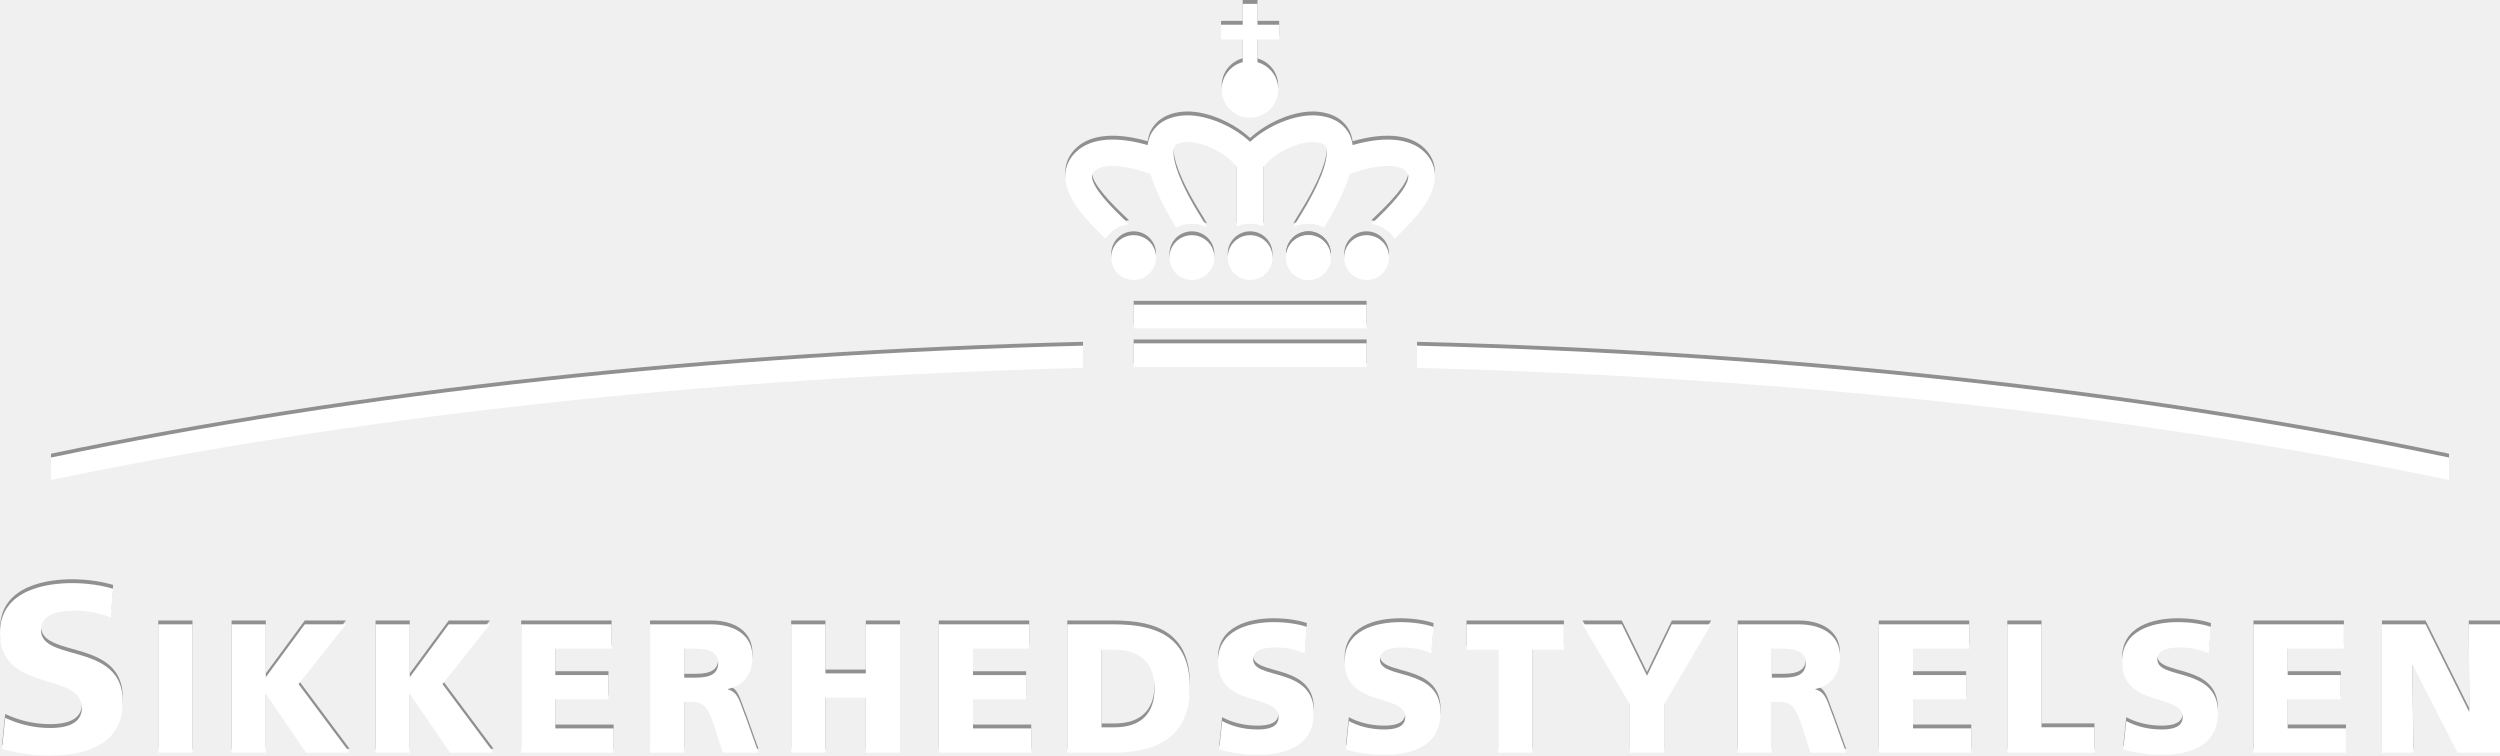
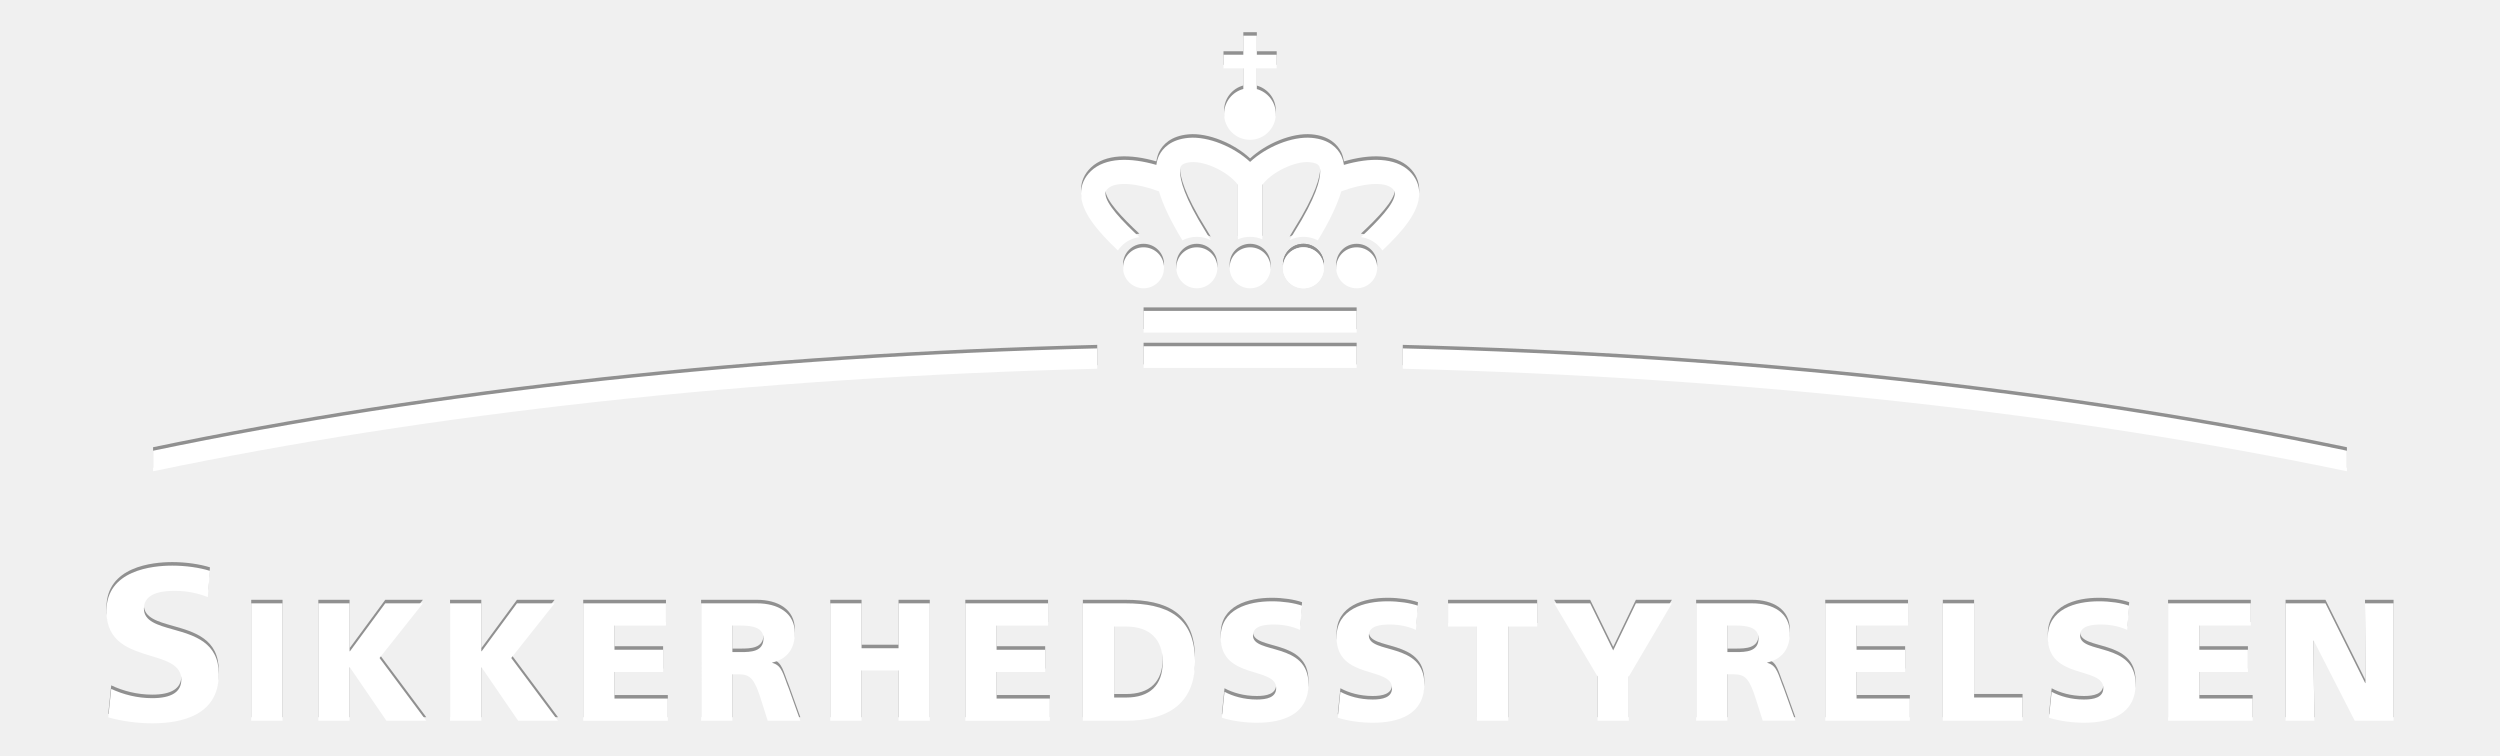
- <svg xmlns="http://www.w3.org/2000/svg" version="1.1" id="Layer_1" x="0px" y="0px" width="648.882px" height="196.097px" viewBox="96.504 199.451 648.882 196.097" enable-background="new 96.504 199.451 648.882 196.097" xml:space="preserve">
+ <svg xmlns="http://www.w3.org/2000/svg" version="1.1" id="Layer_1" x="0px" y="0px" width="180px" height="54.396px" viewBox="0 0 180 54.396" enable-background="new 0 0 180 54.396" xml:space="preserve">
  <g id="logo" opacity="0.4">
</g>
  <g id="Layer_2">
    <g>
      <g opacity="0.4">
-         <path d="M377.597,288.17c-96.5,2.399-188.145,12.39-267.858,29.037v5.819c77.802-16.254,169.3-26.619,267.858-29.085V288.17z" />
-         <path d="M464.291,288.17c96.494,2.399,188.143,12.39,267.857,29.037v5.819c-77.805-16.254-169.299-26.619-267.857-29.085V288.17     L464.291,288.17z" />
-         <rect x="390.75" y="277.535" width="60.455" height="6.146" />
-         <path d="M411.689,265.29c0,3.208-2.613,5.826-5.837,5.826c-3.21,0-5.809-2.618-5.809-5.826c0-3.206,2.599-5.797,5.809-5.797     C409.076,259.493,411.689,262.084,411.689,265.29z" />
-         <path d="M441.916,265.29c0,3.208-2.602,5.826-5.818,5.826c-3.213,0-5.811-2.618-5.811-5.826c0-3.206,2.598-5.797,5.811-5.797     C439.314,259.493,441.916,262.084,441.916,265.29z" />
-         <path d="M441.916,265.29c0,3.208-2.602,5.826-5.818,5.826c-3.213,0-5.811-2.618-5.811-5.826c0-3.206,2.598-5.797,5.811-5.797     C439.314,259.493,441.916,262.084,441.916,265.29z" />
-         <path d="M457.031,265.29c0,3.208-2.602,5.826-5.828,5.826c-3.219,0-5.811-2.618-5.811-5.826c0-3.206,2.592-5.797,5.811-5.797     C454.429,259.493,457.031,262.084,457.031,265.29z" />
-         <path d="M384.926,265.29c0,3.208,2.606,5.826,5.824,5.826s5.809-2.618,5.809-5.826c0-3.206-2.591-5.797-5.809-5.797     S384.926,262.084,384.926,265.29z" />
-         <path d="M428.519,208.714v-3.851h-5.633v-5.412h-3.833v5.412h-5.631v3.851h5.631v5.857c-3.138,0.845-5.458,3.678-5.458,7.083     c0,4.051,3.287,7.343,7.338,7.343c4.058,0,7.33-3.292,7.33-7.343c0-3.367-2.279-6.183-5.379-7.05v-5.891L428.519,208.714     L428.519,208.714z" />
-         <rect x="390.75" y="287.563" width="60.455" height="6.149" />
-         <path d="M426.791,265.29c0,3.208-2.594,5.826-5.817,5.826c-3.218,0-5.81-2.618-5.81-5.826c0-3.206,2.592-5.797,5.81-5.797     C424.197,259.493,426.791,262.084,426.791,265.29z" />
-         <path d="M466.164,237.867c-4.084-3.895-11.186-3.895-18.574-1.756c-0.154-0.956-0.398-1.867-0.795-2.678     c-1.006-2.033-3.295-4.552-8.357-4.998c-5.576-0.482-12.896,2.584-17.463,6.828c-4.552-4.244-11.874-7.31-17.446-6.828     c-5.077,0.445-7.355,2.965-8.381,4.998c-0.386,0.812-0.632,1.722-0.771,2.678c-7.389-2.139-14.489-2.139-18.572,1.756     c-1.878,1.78-2.837,4.01-2.806,6.452c0.067,5.2,4.658,10.552,10.455,16.075c0.312-0.468,0.674-0.906,1.086-1.311     c1.37-1.368,3.114-2.228,5.01-2.48c-4.827-4.511-9.579-9.435-9.627-12.368c0-0.441,0.108-0.831,0.646-1.366     c2.228-2.122,8.141-1.628,14.555,0.754c1.147,3.875,3.331,8.456,6.646,13.897c1.253-0.653,2.643-0.997,4.098-0.997     c1.411,0,2.746,0.333,3.926,0.927c-0.783-1.325-1.312-2.197-1.312-2.197c-6.277-10.009-7.384-14.952-7.384-17.194     c0-0.882,0.161-1.354,0.261-1.544c0.335-0.655,1.271-1.041,2.77-1.18c4.228-0.376,10.877,2.934,13.389,6.445v15.446     c1.077-0.462,2.25-0.703,3.458-0.703c1.219,0,2.387,0.241,3.469,0.703V241.78c2.512-3.511,9.164-6.821,13.395-6.445     c1.502,0.14,2.422,0.525,2.76,1.18c0.092,0.19,0.27,0.662,0.27,1.544c0,2.242-1.107,7.185-7.395,17.194     c0,0-0.516,0.872-1.305,2.197c1.184-0.595,2.52-0.927,3.93-0.927c1.445,0,2.848,0.344,4.096,0.997     c3.309-5.441,5.496-10.022,6.646-13.897c6.402-2.382,12.316-2.876,14.553-0.754c0.535,0.535,0.65,0.925,0.65,1.366     c-0.059,2.933-4.809,7.856-9.629,12.368c1.893,0.253,3.641,1.112,5.004,2.48c0.414,0.405,0.781,0.843,1.088,1.311     c5.801-5.523,10.387-10.875,10.453-16.075C468.992,241.877,468.033,239.646,466.164,237.867z" />
-         <path d="M340.171,360.497h23.479v6.311h-14.605v6.864h13.786v6.296h-13.786v7.543h15.125v6.297h-23.999V360.497z" />
-         <path d="M413.712,385.594c2.295,1.248,5.494,2.197,9.168,2.197c2.811,0,5.484-0.578,5.484-3.242     c0-6.209-15.742-2.293-15.742-14.411c0-8.012,7.82-10.214,14.503-10.214c3.199,0,6.344,0.478,8.588,1.248l-0.572,6.864     c-2.289-1.045-4.865-1.527-7.395-1.527c-2.246,0-5.971,0.193-5.971,3.104c0,5.391,15.75,1.763,15.75,13.785     c0,8.643-7.25,10.974-14.646,10.974c-3.102,0-6.97-0.468-9.93-1.427L413.712,385.594z" />
-         <path d="M446.597,385.594c2.293,1.248,5.482,2.197,9.158,2.197c2.816,0,5.486-0.578,5.486-3.242     c0-6.209-15.748-2.293-15.748-14.411c0-8.012,7.828-10.214,14.504-10.214c3.199,0,6.35,0.478,8.594,1.248l-0.578,6.864     c-2.281-1.045-4.863-1.527-7.389-1.527c-2.244,0-5.969,0.193-5.969,3.104c0,5.391,15.748,1.763,15.748,13.785     c0,8.643-7.256,10.974-14.648,10.974c-3.104,0-6.961-0.468-9.92-1.427L446.597,385.594z" />
-         <path d="M485.345,367.082h-8.213v-6.585h25.289v6.585h-8.203v26.72h-8.873V367.082z" />
-         <path d="M519.55,381.254l-12.307-20.757h10.211l6.537,13.361l6.439-13.361h10.213l-12.217,20.757v12.548h-8.877V381.254     L519.55,381.254z" />
-         <path d="M547.513,360.497h15.838c5.926,0,10.742,2.674,10.742,8.4c0,4.438-2.104,7.39-6.395,8.396v0.098     c2.859,0.766,3.053,3.289,4.719,7.346l3.248,9.064h-9.258l-1.908-6.011c-1.812-5.724-2.957-7.158-6.252-7.158h-1.859v13.169     h-8.873v-33.305H547.513z M556.386,374.337h2.342c2.865,0,6.492-0.097,6.492-3.868c0-3.103-3.102-3.671-6.492-3.671h-2.342     V374.337z" />
-         <path d="M584.152,360.497h23.482v6.301h-14.602v6.869h13.787v6.301h-13.787v7.534h15.125v6.3H584.15v-33.305H584.152z" />
-         <path d="M617.509,360.497h8.873v26.716h13.742v6.589h-22.615V360.497L617.509,360.497z" />
-         <path d="M648.38,385.594c2.293,1.248,5.492,2.197,9.162,2.197c2.818,0,5.492-0.578,5.492-3.242     c0-6.209-15.746-2.293-15.746-14.411c0-8.012,7.816-10.214,14.504-10.214c3.193,0,6.348,0.478,8.582,1.248l-0.568,6.864     c-2.285-1.045-4.863-1.527-7.396-1.527c-2.244,0-5.959,0.193-5.959,3.104c0,5.391,15.746,1.763,15.746,13.785     c0,8.643-7.254,10.974-14.652,10.974c-3.098,0-6.965-0.468-9.924-1.427L648.38,385.594z" />
-         <path d="M681.406,360.497h23.469v6.301h-14.596v6.869h13.787v6.301h-13.787v7.534h15.125v6.3h-23.998V360.497z" />
-         <path d="M714.75,360.497h11.311l11.264,22.621h0.096l-0.139-22.621h8.105v33.305h-11.021l-11.643-22.755h-0.092l0.283,22.755     h-8.164V360.497L714.75,360.497z" />
-         <path d="M373.524,360.502h12.119c11.591,0,19.701,3.628,19.701,16.513c0,12.447-8.353,16.793-19.701,16.793h-12.119V360.502z      M382.397,387.224h3.43c6.638,0,10.355-3.437,10.355-10.063c0-6.638-3.862-10.072-10.355-10.072h-3.43V387.224z" />
-         <path d="M193.985,360.497h8.873v13.604h0.096l10.019-13.604h10.684l-12.302,15.511l13.266,17.8h-11.31l-10.356-15.125h-0.096     v15.125h-8.873L193.985,360.497L193.985,360.497z" />
-         <path d="M265.219,360.497h15.838c5.915,0,10.742,2.674,10.742,8.4c0,4.438-2.11,7.398-6.397,8.4v0.098     c2.861,0.75,3.054,3.289,4.721,7.351l3.247,9.062h-9.258l-1.908-6.008c-1.811-5.73-2.958-7.162-6.252-7.162h-1.859v13.17h-8.873     v-33.311H265.219z M274.092,374.337h2.341c2.861,0,6.484-0.092,6.484-3.863c0-3.098-3.102-3.67-6.484-3.67h-2.341V374.337z" />
-         <path d="M301.857,360.497h8.882v12.74h10.491v-12.74h8.872v33.311h-8.872v-14.264h-10.491v14.264h-8.882V360.497z" />
-         <path d="M231.77,360.497h23.478v6.307h-14.605v6.863h13.796v6.301h-13.796v7.543h15.135v6.297H231.77V360.497z" />
-         <path d="M156.62,360.497h8.873v13.604h0.096l10.02-13.604h10.684l-12.303,15.511l13.266,17.8h-11.311l-10.356-15.125h-0.096     v15.125h-8.873V360.497L156.62,360.497z" />
-         <path d="M137.583,360.502h8.883v33.306h-8.883V360.502z" />
-         <path d="M96.504,362.709c0,8.892,6.71,10.915,12.63,12.707c4.432,1.339,8.618,2.601,8.618,6.733c0,3.488-2.779,5.256-8.271,5.256     c-4.147,0-8.17-0.997-11.619-2.635c-0.164,1.612-0.718,6.959-0.838,8.067c3.555,1.05,8.228,1.71,12.457,1.71     c8.623,0,18.897-2.418,18.897-13.939c0-9.057-6.96-11.012-13.107-12.741c-4.181-1.181-8.141-2.288-8.141-5.862     c0-5.048,6.71-5.048,8.917-5.048c3.285,0,6.402,0.665,9.205,1.763c0.13-1.531,0.525-6.334,0.617-7.438     c-2.948-0.915-6.831-1.483-10.66-1.483C109.587,349.799,96.504,351.062,96.504,362.709z" />
+         <path d="M79,24.83c-24.49,0.609-47.747,3.145-67.978,7.369v1.477C30.767,29.551,53.988,26.921,79,26.295V24.83z" />
+         <path d="M101,24.83c24.488,0.609,47.747,3.145,67.977,7.369v1.477c-19.746-4.125-42.965-6.755-67.977-7.381V24.83L101,24.83z" />
+         <rect x="82.337" y="22.132" width="15.342" height="1.56" />
+         <path d="M87.651,19.024c0,0.815-0.664,1.479-1.481,1.479c-0.815,0-1.474-0.664-1.474-1.479c0-0.813,0.659-1.471,1.474-1.471     C86.988,17.552,87.651,18.21,87.651,19.024z" />
+         <path d="M95.322,19.024c0,0.815-0.66,1.479-1.477,1.479c-0.814,0-1.474-0.664-1.474-1.479c0-0.813,0.66-1.471,1.474-1.471     C94.662,17.552,95.322,18.21,95.322,19.024z" />
+         <path d="M95.322,19.024c0,0.815-0.66,1.479-1.477,1.479c-0.814,0-1.474-0.664-1.474-1.479c0-0.813,0.66-1.471,1.474-1.471     C94.662,17.552,95.322,18.21,95.322,19.024z" />
+         <path d="M99.158,19.024c0,0.815-0.66,1.479-1.479,1.479c-0.816,0-1.474-0.664-1.474-1.479c0-0.813,0.658-1.471,1.474-1.471     C98.498,17.552,99.158,18.21,99.158,19.024z" />
+         <path d="M80.859,19.024c0,0.815,0.662,1.479,1.479,1.479c0.817,0,1.474-0.664,1.474-1.479c0-0.813-0.657-1.471-1.474-1.471     C81.521,17.552,80.859,18.21,80.859,19.024z" />
+         <path d="M91.922,4.666V3.689h-1.429V2.316H89.52v1.373h-1.429v0.977h1.429v1.487c-0.796,0.214-1.385,0.934-1.385,1.797     c0,1.028,0.834,1.864,1.862,1.864c1.03,0,1.86-0.835,1.86-1.864c0-0.855-0.578-1.568-1.365-1.789V4.666H91.922L91.922,4.666z" />
+         <rect x="82.337" y="24.677" width="15.342" height="1.56" />
+         <path d="M91.484,19.024c0,0.815-0.658,1.479-1.476,1.479c-0.817,0-1.475-0.664-1.475-1.479c0-0.813,0.657-1.471,1.475-1.471     C90.826,17.552,91.484,18.21,91.484,19.024z" />
+         <path d="M101.476,12.065c-1.037-0.988-2.838-0.988-4.714-0.445c-0.039-0.243-0.101-0.474-0.201-0.681     c-0.255-0.515-0.836-1.155-2.122-1.268c-1.414-0.123-3.272,0.656-4.431,1.733c-1.155-1.077-3.013-1.855-4.427-1.733     c-1.289,0.112-1.867,0.752-2.127,1.268c-0.099,0.207-0.161,0.438-0.196,0.681c-1.875-0.543-3.677-0.543-4.713,0.445     c-0.476,0.452-0.719,1.017-0.711,1.637c0.017,1.32,1.183,2.678,2.654,4.08c0.078-0.119,0.17-0.23,0.275-0.333     c0.347-0.347,0.79-0.565,1.271-0.628c-1.225-1.146-2.432-2.395-2.444-3.139c0-0.112,0.027-0.211,0.165-0.347     c0.564-0.539,2.065-0.414,3.693,0.191c0.291,0.984,0.845,2.146,1.686,3.527c0.318-0.166,0.671-0.253,1.041-0.253     c0.358,0,0.698,0.084,0.997,0.236c-0.199-0.337-0.333-0.558-0.333-0.558c-1.593-2.54-1.874-3.794-1.874-4.363     c0-0.225,0.041-0.344,0.066-0.392c0.085-0.167,0.323-0.264,0.703-0.3c1.073-0.095,2.76,0.745,3.397,1.636v3.92     c0.274-0.118,0.571-0.179,0.877-0.179c0.31,0,0.606,0.061,0.88,0.179v-3.92c0.638-0.891,2.326-1.731,3.399-1.636     c0.381,0.037,0.614,0.133,0.7,0.3c0.024,0.048,0.069,0.167,0.069,0.392c0,0.569-0.28,1.823-1.877,4.363     c0,0-0.13,0.221-0.331,0.558c0.3-0.151,0.639-0.236,0.997-0.236c0.366,0,0.723,0.087,1.04,0.253     c0.84-1.381,1.395-2.543,1.686-3.527c1.625-0.604,3.126-0.729,3.693-0.191c0.136,0.136,0.166,0.234,0.166,0.347     c-0.016,0.744-1.221,1.993-2.444,3.139c0.48,0.063,0.924,0.281,1.27,0.628c0.105,0.103,0.198,0.214,0.276,0.333     c1.472-1.402,2.636-2.76,2.652-4.08C102.193,13.082,101.95,12.516,101.476,12.065z" />
+         <path d="M69.502,43.185h5.958v1.602h-3.706v1.741h3.499v1.599h-3.499v1.915h3.838v1.597h-6.089V43.185z" />
+         <path d="M88.165,49.554c0.583,0.317,1.395,0.558,2.327,0.558c0.713,0,1.393-0.146,1.393-0.823c0-1.576-3.996-0.582-3.996-3.657     c0-2.033,1.984-2.592,3.681-2.592c0.811,0,1.61,0.121,2.179,0.317l-0.146,1.742c-0.58-0.265-1.233-0.388-1.876-0.388     c-0.569,0-1.515,0.049-1.515,0.788c0,1.368,3.998,0.447,3.998,3.498c0,2.193-1.841,2.786-3.718,2.786     c-0.787,0-1.768-0.119-2.52-0.363L88.165,49.554z" />
+         <path d="M96.51,49.554c0.582,0.317,1.391,0.558,2.324,0.558c0.715,0,1.393-0.146,1.393-0.823c0-1.576-3.997-0.582-3.997-3.657     c0-2.033,1.987-2.592,3.681-2.592c0.812,0,1.612,0.121,2.182,0.317l-0.148,1.742c-0.579-0.265-1.233-0.388-1.874-0.388     c-0.57,0-1.515,0.049-1.515,0.788c0,1.368,3.996,0.447,3.996,3.498c0,2.193-1.841,2.786-3.717,2.786     c-0.787,0-1.767-0.119-2.517-0.363L96.51,49.554z" />
+         <path d="M106.344,44.857h-2.085v-1.671h6.417v1.671h-2.082v6.782h-2.251V44.857z" />
+         <path d="M115.024,48.453l-3.124-5.268h2.592l1.658,3.391l1.634-3.391h2.592l-3.1,5.268v3.186h-2.253L115.024,48.453     L115.024,48.453z" />
+         <path d="M122.121,43.185h4.02c1.504,0,2.726,0.679,2.726,2.132c0,1.126-0.533,1.875-1.623,2.13v0.025     c0.725,0.195,0.775,0.834,1.197,1.865l0.825,2.3h-2.35l-0.484-1.525c-0.46-1.453-0.75-1.816-1.586-1.816h-0.472v3.341h-2.252     V43.185L122.121,43.185L122.121,43.185z M124.372,46.698h0.595c0.727,0,1.648-0.024,1.648-0.98c0-0.788-0.787-0.932-1.648-0.932     h-0.595V46.698z" />
+         <path d="M131.418,43.185h5.96v1.6h-3.706v1.743h3.498v1.6h-3.498v1.912h3.838v1.6h-6.092V43.185L131.418,43.185L131.418,43.185z" />
+         <path d="M139.884,43.185h2.251v6.78h3.488v1.673h-5.74V43.185L139.884,43.185z" />
+         <path d="M147.719,49.554c0.582,0.317,1.394,0.558,2.326,0.558c0.714,0,1.394-0.146,1.394-0.823c0-1.576-3.997-0.582-3.997-3.657     c0-2.033,1.984-2.592,3.681-2.592c0.811,0,1.611,0.121,2.178,0.317l-0.145,1.742c-0.58-0.265-1.234-0.388-1.877-0.388     c-0.569,0-1.512,0.049-1.512,0.788c0,1.368,3.996,0.447,3.996,3.498c0,2.193-1.84,2.786-3.718,2.786     c-0.786,0-1.768-0.119-2.519-0.363L147.719,49.554z" />
+         <path d="M156.1,43.185h5.956v1.6h-3.704v1.743h3.499v1.6h-3.499v1.912h3.838v1.6h-6.09V43.185z" />
+         <path d="M164.562,43.185h2.87l2.86,5.741h0.024l-0.036-5.741h2.057v8.453h-2.797l-2.955-5.775h-0.023l0.072,5.775h-2.072V43.185     L164.562,43.185z" />
+         <path d="M77.966,43.186h3.075c2.942,0,5,0.921,5,4.191c0,3.159-2.12,4.261-5,4.261h-3.075V43.186z M80.218,49.969h0.87     c1.685,0,2.628-0.873,2.628-2.553c0-1.686-0.98-2.557-2.628-2.557h-0.87V49.969z" />
+         <path d="M32.402,43.185h2.252v3.453h0.024l2.543-3.453h2.711l-3.122,3.937l3.367,4.517h-2.87l-2.628-3.838h-0.024v3.838h-2.252     L32.402,43.185L32.402,43.185z" />
+         <path d="M50.479,43.185h4.02c1.501,0,2.727,0.679,2.727,2.132c0,1.126-0.536,1.878-1.624,2.131v0.025     c0.726,0.19,0.775,0.834,1.198,1.866l0.825,2.299h-2.35l-0.483-1.524c-0.46-1.455-0.751-1.818-1.587-1.818h-0.472v3.342H50.48     L50.479,43.185L50.479,43.185L50.479,43.185z M52.732,46.698h0.594c0.726,0,1.645-0.023,1.645-0.98     c0-0.786-0.787-0.931-1.645-0.931h-0.594V46.698z" />
+         <path d="M59.778,43.185h2.254v3.234h2.663v-3.234h2.251v8.454h-2.251v-3.62h-2.663v3.62h-2.254V43.185z" />
+         <path d="M41.992,43.185h5.958v1.602h-3.707v1.741h3.501v1.6h-3.501v1.915h3.841v1.597h-6.092V43.185z" />
+         <path d="M22.92,43.185h2.251v3.453h0.025l2.542-3.453h2.711l-3.122,3.937l3.366,4.517h-2.871l-2.628-3.838h-0.025v3.838H22.92     V43.185L22.92,43.185z" />
+         <path d="M18.088,43.186h2.255v8.453h-2.255V43.186z" />
+         <path d="M7.663,43.746c0,2.257,1.704,2.771,3.206,3.225c1.125,0.34,2.187,0.661,2.187,1.709c0,0.885-0.706,1.334-2.099,1.334     c-1.052,0-2.073-0.254-2.949-0.669c-0.042,0.409-0.183,1.766-0.213,2.047c0.902,0.267,2.088,0.435,3.162,0.435     c2.189,0,4.796-0.614,4.796-3.538c0-2.298-1.767-2.794-3.327-3.233c-1.061-0.3-2.066-0.581-2.066-1.488     c0-1.281,1.703-1.281,2.264-1.281c0.833,0,1.624,0.168,2.336,0.447c0.032-0.388,0.133-1.607,0.156-1.887     c-0.748-0.232-1.733-0.377-2.706-0.377C10.983,40.47,7.663,40.792,7.663,43.746z" />
      </g>
      <g>
        <g>
          <g>
            <g>
-               <path fill="#FFFFFF" d="M377.597,289.17c-96.5,2.399-188.145,12.39-267.858,29.037v5.819        c77.802-16.254,169.3-26.619,267.858-29.085V289.17z" />
-               <path fill="#FFFFFF" d="M464.291,289.17c96.494,2.399,188.143,12.39,267.857,29.037v5.819        c-77.805-16.254-169.299-26.619-267.857-29.085V289.17L464.291,289.17z" />
+               <path fill="#FFFFFF" d="M79,25.084c-24.49,0.609-47.747,3.145-67.978,7.369v1.477C30.767,29.805,53.988,27.175,79,26.549        V25.084z" />
+               <path fill="#FFFFFF" d="M101,25.084c24.488,0.609,47.747,3.145,67.977,7.369v1.477c-19.746-4.125-42.965-6.755-67.977-7.381        V25.084L101,25.084z" />
              <g>
-                 <rect x="390.75" y="278.535" fill="#FFFFFF" width="60.455" height="6.146" />
-                 <path fill="#FFFFFF" d="M411.689,266.29c0,3.208-2.613,5.826-5.837,5.826c-3.21,0-5.809-2.618-5.809-5.826         c0-3.206,2.599-5.797,5.809-5.797C409.076,260.493,411.689,263.084,411.689,266.29z" />
-                 <path fill="#FFFFFF" d="M441.916,266.29c0,3.208-2.602,5.826-5.818,5.826c-3.213,0-5.811-2.618-5.811-5.826         c0-3.206,2.598-5.797,5.811-5.797C439.314,260.493,441.916,263.084,441.916,266.29z" />
-                 <path fill="#FFFFFF" d="M441.916,266.29c0,3.208-2.602,5.826-5.818,5.826c-3.213,0-5.811-2.618-5.811-5.826         c0-3.206,2.598-5.797,5.811-5.797C439.314,260.493,441.916,263.084,441.916,266.29z" />
-                 <path fill="#FFFFFF" d="M457.031,266.29c0,3.208-2.602,5.826-5.828,5.826c-3.219,0-5.811-2.618-5.811-5.826         c0-3.206,2.592-5.797,5.811-5.797C454.429,260.493,457.031,263.084,457.031,266.29z" />
-                 <path fill="#FFFFFF" d="M384.926,266.29c0,3.208,2.606,5.826,5.824,5.826s5.809-2.618,5.809-5.826         c0-3.206-2.591-5.797-5.809-5.797S384.926,263.084,384.926,266.29z" />
-                 <path fill="#FFFFFF" d="M428.519,209.714v-3.851h-5.633v-5.412h-3.833v5.412h-5.631v3.851h5.631v5.857         c-3.138,0.845-5.458,3.678-5.458,7.083c0,4.051,3.287,7.343,7.338,7.343c4.058,0,7.33-3.292,7.33-7.343         c0-3.367-2.279-6.183-5.379-7.05v-5.891L428.519,209.714L428.519,209.714z" />
-                 <rect x="390.75" y="288.563" fill="#FFFFFF" width="60.455" height="6.149" />
-                 <path fill="#FFFFFF" d="M426.791,266.29c0,3.208-2.594,5.826-5.817,5.826c-3.218,0-5.81-2.618-5.81-5.826         c0-3.206,2.592-5.797,5.81-5.797C424.197,260.493,426.791,263.084,426.791,266.29z" />
-                 <path fill="#FFFFFF" d="M466.164,238.867c-4.084-3.895-11.186-3.895-18.574-1.756c-0.154-0.956-0.398-1.867-0.795-2.678         c-1.006-2.033-3.295-4.552-8.357-4.998c-5.576-0.482-12.896,2.584-17.463,6.828c-4.552-4.244-11.874-7.31-17.446-6.828         c-5.077,0.445-7.355,2.965-8.381,4.998c-0.386,0.812-0.632,1.722-0.771,2.678c-7.389-2.139-14.489-2.139-18.572,1.756         c-1.878,1.78-2.837,4.01-2.806,6.452c0.067,5.2,4.658,10.552,10.455,16.075c0.312-0.468,0.674-0.906,1.086-1.311         c1.37-1.368,3.114-2.228,5.01-2.48c-4.827-4.511-9.579-9.435-9.627-12.368c0-0.441,0.108-0.831,0.646-1.366         c2.228-2.122,8.141-1.628,14.555,0.754c1.147,3.875,3.331,8.456,6.646,13.897c1.253-0.653,2.643-0.997,4.098-0.997         c1.411,0,2.746,0.333,3.926,0.927c-0.783-1.325-1.312-2.197-1.312-2.197c-6.277-10.009-7.384-14.952-7.384-17.194         c0-0.882,0.161-1.354,0.261-1.544c0.335-0.655,1.271-1.041,2.77-1.18c4.228-0.376,10.877,2.934,13.389,6.445v15.446         c1.077-0.462,2.25-0.703,3.458-0.703c1.219,0,2.387,0.241,3.469,0.703V242.78c2.512-3.511,9.164-6.821,13.395-6.445         c1.502,0.14,2.422,0.525,2.76,1.18c0.092,0.19,0.27,0.662,0.27,1.544c0,2.242-1.107,7.185-7.395,17.194         c0,0-0.516,0.872-1.305,2.197c1.184-0.595,2.52-0.927,3.93-0.927c1.445,0,2.848,0.344,4.096,0.997         c3.309-5.441,5.496-10.022,6.646-13.897c6.402-2.382,12.316-2.876,14.553-0.754c0.535,0.535,0.65,0.925,0.65,1.366         c-0.059,2.933-4.809,7.856-9.629,12.368c1.893,0.253,3.641,1.112,5.004,2.48c0.414,0.405,0.781,0.843,1.088,1.311         c5.801-5.523,10.387-10.875,10.453-16.075C468.992,242.877,468.033,240.646,466.164,238.867z" />
+                 <rect x="82.337" y="22.385" fill="#FFFFFF" width="15.342" height="1.561" />
+                 <path fill="#FFFFFF" d="M87.651,19.278c0,0.814-0.664,1.479-1.481,1.479c-0.815,0-1.474-0.665-1.474-1.479         c0-0.814,0.659-1.472,1.474-1.472C86.988,17.806,87.651,18.464,87.651,19.278z" />
+                 <path fill="#FFFFFF" d="M95.322,19.278c0,0.814-0.66,1.479-1.477,1.479c-0.814,0-1.474-0.665-1.474-1.479         c0-0.814,0.66-1.472,1.474-1.472C94.662,17.806,95.322,18.464,95.322,19.278z" />
+                 <path fill="#FFFFFF" d="M95.322,19.278c0,0.814-0.66,1.479-1.477,1.479c-0.814,0-1.474-0.665-1.474-1.479         c0-0.814,0.66-1.472,1.474-1.472C94.662,17.806,95.322,18.464,95.322,19.278z" />
+                 <path fill="#FFFFFF" d="M99.158,19.278c0,0.814-0.66,1.479-1.479,1.479c-0.816,0-1.474-0.665-1.474-1.479         c0-0.814,0.658-1.472,1.474-1.472C98.498,17.806,99.158,18.464,99.158,19.278z" />
+                 <path fill="#FFFFFF" d="M80.859,19.278c0,0.814,0.662,1.479,1.479,1.479c0.817,0,1.474-0.665,1.474-1.479         c0-0.814-0.657-1.472-1.474-1.472C81.521,17.806,80.859,18.464,80.859,19.278z" />
+                 <path fill="#FFFFFF" d="M91.922,4.92V3.943h-1.429V2.569H89.52v1.374h-1.429V4.92h1.429v1.486         c-0.796,0.214-1.385,0.934-1.385,1.797c0,1.028,0.834,1.863,1.862,1.863c1.03,0,1.86-0.835,1.86-1.863         c0-0.854-0.578-1.569-1.365-1.789V4.92L91.922,4.92L91.922,4.92z" />
+                 <rect x="82.337" y="24.93" fill="#FFFFFF" width="15.342" height="1.561" />
+                 <path fill="#FFFFFF" d="M91.484,19.278c0,0.814-0.658,1.479-1.476,1.479c-0.817,0-1.475-0.665-1.475-1.479         c0-0.814,0.657-1.472,1.475-1.472C90.826,17.806,91.484,18.464,91.484,19.278z" />
+                 <path fill="#FFFFFF" d="M101.476,12.318c-1.037-0.988-2.838-0.988-4.714-0.445c-0.039-0.243-0.101-0.474-0.201-0.679         c-0.255-0.517-0.836-1.156-2.122-1.269c-1.414-0.123-3.272,0.656-4.431,1.733c-1.155-1.077-3.013-1.856-4.427-1.733         c-1.289,0.113-1.867,0.752-2.127,1.269c-0.099,0.206-0.161,0.437-0.196,0.679c-1.875-0.542-3.677-0.542-4.713,0.445         c-0.476,0.452-0.719,1.018-0.711,1.637c0.017,1.32,1.183,2.679,2.654,4.08c0.078-0.119,0.17-0.23,0.275-0.333         c0.347-0.348,0.79-0.566,1.271-0.629c-1.225-1.145-2.432-2.395-2.444-3.139c0-0.113,0.027-0.211,0.165-0.347         c0.564-0.539,2.065-0.413,3.693,0.191c0.291,0.984,0.845,2.146,1.686,3.528c0.318-0.166,0.671-0.254,1.041-0.254         c0.358,0,0.698,0.084,0.997,0.236c-0.199-0.336-0.333-0.558-0.333-0.558c-1.593-2.54-1.874-3.794-1.874-4.363         c0-0.225,0.041-0.344,0.066-0.392c0.085-0.166,0.323-0.264,0.703-0.299c1.073-0.096,2.76,0.744,3.397,1.635v3.92         c0.274-0.117,0.571-0.179,0.877-0.179c0.31,0,0.606,0.062,0.88,0.179v-3.92c0.638-0.891,2.326-1.73,3.399-1.635         c0.381,0.035,0.614,0.133,0.7,0.299c0.024,0.048,0.069,0.167,0.069,0.392c0,0.569-0.28,1.823-1.877,4.363         c0,0-0.13,0.222-0.331,0.558c0.3-0.151,0.639-0.236,0.997-0.236c0.366,0,0.723,0.088,1.04,0.254         c0.84-1.381,1.395-2.544,1.686-3.528c1.625-0.604,3.126-0.729,3.693-0.191c0.136,0.136,0.166,0.234,0.166,0.347         c-0.016,0.744-1.221,1.994-2.444,3.139c0.48,0.063,0.924,0.282,1.27,0.629c0.105,0.103,0.198,0.214,0.276,0.333         c1.472-1.401,2.636-2.76,2.652-4.08C102.193,13.336,101.95,12.77,101.476,12.318z" />
              </g>
            </g>
          </g>
          <g>
-             <path fill="#FFFFFF" d="M340.171,361.497h23.479v6.311h-14.605v6.864h13.786v6.296h-13.786v7.543h15.125v6.297h-23.999V361.497       z" />
-             <path fill="#FFFFFF" d="M413.712,386.594c2.295,1.248,5.494,2.197,9.168,2.197c2.811,0,5.484-0.578,5.484-3.242       c0-6.209-15.742-2.293-15.742-14.411c0-8.012,7.82-10.214,14.503-10.214c3.199,0,6.344,0.478,8.588,1.248l-0.572,6.864       c-2.289-1.045-4.865-1.527-7.395-1.527c-2.246,0-5.971,0.193-5.971,3.104c0,5.391,15.75,1.763,15.75,13.785       c0,8.643-7.25,10.974-14.646,10.974c-3.102,0-6.97-0.468-9.93-1.427L413.712,386.594z" />
-             <path fill="#FFFFFF" d="M446.597,386.594c2.293,1.248,5.482,2.197,9.158,2.197c2.816,0,5.486-0.578,5.486-3.242       c0-6.209-15.748-2.293-15.748-14.411c0-8.012,7.828-10.214,14.504-10.214c3.199,0,6.35,0.478,8.594,1.248l-0.578,6.864       c-2.281-1.045-4.863-1.527-7.389-1.527c-2.244,0-5.969,0.193-5.969,3.104c0,5.391,15.748,1.763,15.748,13.785       c0,8.643-7.256,10.974-14.648,10.974c-3.104,0-6.961-0.468-9.92-1.427L446.597,386.594z" />
-             <path fill="#FFFFFF" d="M485.345,368.082h-8.213v-6.585h25.289v6.585h-8.203v26.72h-8.873V368.082z" />
-             <path fill="#FFFFFF" d="M519.55,382.254l-12.307-20.757h10.211l6.537,13.361l6.439-13.361h10.213l-12.217,20.757v12.548h-8.877       V382.254L519.55,382.254z" />
-             <path fill="#FFFFFF" d="M547.513,361.497h15.838c5.926,0,10.742,2.674,10.742,8.4c0,4.438-2.104,7.39-6.395,8.396v0.098       c2.859,0.766,3.053,3.289,4.719,7.346l3.248,9.064h-9.258l-1.908-6.011c-1.812-5.724-2.957-7.158-6.252-7.158h-1.859v13.169       h-8.873v-33.305H547.513z M556.386,375.337h2.342c2.865,0,6.492-0.097,6.492-3.868c0-3.103-3.102-3.671-6.492-3.671h-2.342       V375.337z" />
-             <path fill="#FFFFFF" d="M584.152,361.497h23.482v6.301h-14.602v6.869h13.787v6.301h-13.787v7.534h15.125v6.3H584.15v-33.305       H584.152z" />
-             <path fill="#FFFFFF" d="M617.509,361.497h8.873v26.716h13.742v6.589h-22.615V361.497L617.509,361.497z" />
-             <path fill="#FFFFFF" d="M648.38,386.594c2.293,1.248,5.492,2.197,9.162,2.197c2.818,0,5.492-0.578,5.492-3.242       c0-6.209-15.746-2.293-15.746-14.411c0-8.012,7.816-10.214,14.504-10.214c3.193,0,6.348,0.478,8.582,1.248l-0.568,6.864       c-2.285-1.045-4.863-1.527-7.396-1.527c-2.244,0-5.959,0.193-5.959,3.104c0,5.391,15.746,1.763,15.746,13.785       c0,8.643-7.254,10.974-14.652,10.974c-3.098,0-6.965-0.468-9.924-1.427L648.38,386.594z" />
-             <path fill="#FFFFFF" d="M681.406,361.497h23.469v6.301h-14.596v6.869h13.787v6.301h-13.787v7.534h15.125v6.3h-23.998V361.497z" />
-             <path fill="#FFFFFF" d="M714.75,361.497h11.311l11.264,22.621h0.096l-0.139-22.621h8.105v33.305h-11.021l-11.643-22.755h-0.092       l0.283,22.755h-8.164V361.497L714.75,361.497z" />
-             <path fill="#FFFFFF" d="M373.524,361.502h12.119c11.591,0,19.701,3.628,19.701,16.513c0,12.447-8.353,16.793-19.701,16.793       h-12.119V361.502z M382.397,388.224h3.43c6.638,0,10.355-3.437,10.355-10.063c0-6.638-3.862-10.072-10.355-10.072h-3.43       V388.224z" />
-             <path fill="#FFFFFF" d="M193.985,361.497h8.873v13.604h0.096l10.019-13.604h10.684l-12.302,15.511l13.266,17.8h-11.31       l-10.356-15.125h-0.096v15.125h-8.873L193.985,361.497L193.985,361.497z" />
-             <path fill="#FFFFFF" d="M265.219,361.497h15.838c5.915,0,10.742,2.674,10.742,8.4c0,4.438-2.11,7.398-6.397,8.4v0.098       c2.861,0.75,3.054,3.289,4.721,7.351l3.247,9.062h-9.258l-1.908-6.008c-1.811-5.73-2.958-7.162-6.252-7.162h-1.859v13.17       h-8.873v-33.311H265.219z M274.092,375.337h2.341c2.861,0,6.484-0.092,6.484-3.863c0-3.098-3.102-3.67-6.484-3.67h-2.341       V375.337z" />
-             <path fill="#FFFFFF" d="M301.857,361.497h8.882v12.74h10.491v-12.74h8.872v33.311h-8.872v-14.264h-10.491v14.264h-8.882       V361.497z" />
-             <path fill="#FFFFFF" d="M231.77,361.497h23.478v6.307h-14.605v6.863h13.796v6.301h-13.796v7.543h15.135v6.297H231.77V361.497z" />
-             <path fill="#FFFFFF" d="M156.62,361.497h8.873v13.604h0.096l10.02-13.604h10.684l-12.303,15.511l13.266,17.8h-11.311       l-10.356-15.125h-0.096v15.125h-8.873V361.497L156.62,361.497z" />
-             <path fill="#FFFFFF" d="M137.583,361.502h8.883v33.306h-8.883V361.502z" />
-             <path fill="#FFFFFF" d="M96.504,363.709c0,8.892,6.71,10.915,12.63,12.707c4.432,1.339,8.618,2.601,8.618,6.733       c0,3.488-2.779,5.256-8.271,5.256c-4.147,0-8.17-0.997-11.619-2.635c-0.164,1.612-0.718,6.959-0.838,8.067       c3.555,1.05,8.228,1.71,12.457,1.71c8.623,0,18.897-2.418,18.897-13.939c0-9.057-6.96-11.012-13.107-12.741       c-4.181-1.181-8.141-2.288-8.141-5.862c0-5.048,6.71-5.048,8.917-5.048c3.285,0,6.402,0.665,9.205,1.763       c0.13-1.531,0.525-6.334,0.617-7.438c-2.948-0.915-6.831-1.483-10.66-1.483C109.587,350.799,96.504,352.062,96.504,363.709z" />
+             <path fill="#FFFFFF" d="M69.502,43.44h5.958v1.602h-3.706v1.742h3.499v1.598h-3.499v1.914h3.838v1.599h-6.089V43.44z" />
+             <path fill="#FFFFFF" d="M88.165,49.808c0.583,0.317,1.395,0.558,2.327,0.558c0.713,0,1.393-0.146,1.393-0.823       c0-1.575-3.996-0.582-3.996-3.656c0-2.034,1.984-2.593,3.681-2.593c0.811,0,1.61,0.121,2.179,0.317l-0.146,1.742       c-0.58-0.265-1.233-0.387-1.876-0.387c-0.569,0-1.515,0.049-1.515,0.788c0,1.368,3.998,0.447,3.998,3.498       c0,2.194-1.841,2.786-3.718,2.786c-0.787,0-1.768-0.119-2.52-0.363L88.165,49.808z" />
+             <path fill="#FFFFFF" d="M96.51,49.808c0.582,0.317,1.391,0.558,2.324,0.558c0.715,0,1.393-0.146,1.393-0.823       c0-1.575-3.997-0.582-3.997-3.656c0-2.034,1.987-2.593,3.681-2.593c0.812,0,1.612,0.121,2.182,0.317l-0.148,1.742       c-0.579-0.265-1.233-0.387-1.874-0.387c-0.57,0-1.515,0.049-1.515,0.788c0,1.368,3.996,0.447,3.996,3.498       c0,2.194-1.841,2.786-3.717,2.786c-0.787,0-1.767-0.119-2.517-0.363L96.51,49.808z" />
+             <path fill="#FFFFFF" d="M106.344,45.111h-2.085V43.44h6.417v1.671h-2.082v6.781h-2.251V45.111z" />
+             <path fill="#FFFFFF" d="M115.024,48.707l-3.124-5.267h2.592l1.658,3.391l1.634-3.391h2.592l-3.1,5.267v3.185h-2.253       L115.024,48.707L115.024,48.707z" />
+             <path fill="#FFFFFF" d="M122.121,43.44h4.02c1.504,0,2.726,0.678,2.726,2.131c0,1.126-0.533,1.875-1.623,2.13v0.025       c0.725,0.194,0.775,0.834,1.197,1.864l0.825,2.3h-2.35l-0.484-1.525c-0.46-1.453-0.75-1.816-1.586-1.816h-0.472v3.341h-2.252       V43.44L122.121,43.44L122.121,43.44z M124.372,46.951h0.595c0.727,0,1.648-0.024,1.648-0.981c0-0.788-0.787-0.932-1.648-0.932       h-0.595V46.951z" />
+             <path fill="#FFFFFF" d="M131.418,43.44h5.96v1.599h-3.706v1.743h3.498v1.6h-3.498v1.911h3.838v1.6h-6.092V43.44L131.418,43.44       L131.418,43.44z" />
+             <path fill="#FFFFFF" d="M139.884,43.44h2.251v6.78h3.488v1.672h-5.74V43.44L139.884,43.44z" />
+             <path fill="#FFFFFF" d="M147.719,49.808c0.582,0.317,1.394,0.558,2.326,0.558c0.714,0,1.394-0.146,1.394-0.823       c0-1.575-3.997-0.582-3.997-3.656c0-2.034,1.984-2.593,3.681-2.593c0.811,0,1.611,0.121,2.178,0.317l-0.145,1.742       c-0.58-0.265-1.234-0.387-1.877-0.387c-0.569,0-1.512,0.049-1.512,0.788c0,1.368,3.996,0.447,3.996,3.498       c0,2.194-1.84,2.786-3.718,2.786c-0.786,0-1.768-0.119-2.519-0.363L147.719,49.808z" />
+             <path fill="#FFFFFF" d="M156.1,43.44h5.956v1.599h-3.704v1.743h3.499v1.6h-3.499v1.911h3.838v1.6h-6.09V43.44z" />
+             <path fill="#FFFFFF" d="M164.562,43.44h2.87l2.86,5.741h0.024l-0.036-5.741h2.057v8.452h-2.797l-2.955-5.775h-0.023       l0.072,5.775h-2.072V43.44L164.562,43.44z" />
+             <path fill="#FFFFFF" d="M77.966,43.441h3.075c2.942,0,5,0.92,5,4.19c0,3.159-2.12,4.263-5,4.263h-3.075V43.441z M80.218,50.222       h0.87c1.685,0,2.628-0.872,2.628-2.554c0-1.685-0.98-2.556-2.628-2.556h-0.87V50.222z" />
+             <path fill="#FFFFFF" d="M32.402,43.44h2.252v3.453h0.024l2.543-3.453h2.711l-3.122,3.936l3.367,4.518h-2.87l-2.628-3.839       h-0.024v3.839h-2.252L32.402,43.44L32.402,43.44z" />
+             <path fill="#FFFFFF" d="M50.479,43.44h4.02c1.501,0,2.727,0.678,2.727,2.131c0,1.126-0.536,1.878-1.624,2.131v0.025       c0.726,0.19,0.775,0.835,1.198,1.865l0.825,2.301h-2.35l-0.483-1.525c-0.46-1.454-0.751-1.817-1.587-1.817h-0.472v3.342H50.48       L50.479,43.44L50.479,43.44L50.479,43.44z M52.732,46.951h0.594c0.726,0,1.645-0.023,1.645-0.98       c0-0.786-0.787-0.931-1.645-0.931h-0.594V46.951z" />
+             <path fill="#FFFFFF" d="M59.778,43.44h2.254v3.233h2.663V43.44h2.251v8.454h-2.251v-3.621h-2.663v3.621h-2.254V43.44z" />
+             <path fill="#FFFFFF" d="M41.992,43.44h5.958v1.601h-3.707v1.741h3.501v1.6h-3.501v1.914h3.841v1.599h-6.092V43.44z" />
+             <path fill="#FFFFFF" d="M22.92,43.44h2.251v3.453h0.025l2.542-3.453h2.711l-3.122,3.936l3.366,4.518h-2.871l-2.628-3.839       h-0.025v3.839H22.92V43.44L22.92,43.44z" />
+             <path fill="#FFFFFF" d="M18.088,43.441h2.255v8.453h-2.255V43.441z" />
+             <path fill="#FFFFFF" d="M7.663,44c0,2.257,1.704,2.771,3.206,3.226c1.125,0.339,2.187,0.66,2.187,1.708       c0,0.886-0.706,1.334-2.099,1.334c-1.052,0-2.073-0.254-2.949-0.669c-0.042,0.409-0.183,1.766-0.213,2.048       c0.902,0.266,2.088,0.433,3.162,0.433c2.189,0,4.796-0.614,4.796-3.537c0-2.298-1.767-2.794-3.327-3.233       c-1.061-0.3-2.066-0.581-2.066-1.488c0-1.28,1.703-1.28,2.264-1.28c0.833,0,1.624,0.168,2.336,0.448       c0.032-0.389,0.133-1.608,0.156-1.888c-0.748-0.232-1.733-0.377-2.706-0.377C10.983,40.724,7.663,41.045,7.663,44z" />
          </g>
        </g>
      </g>
    </g>
  </g>
</svg>
